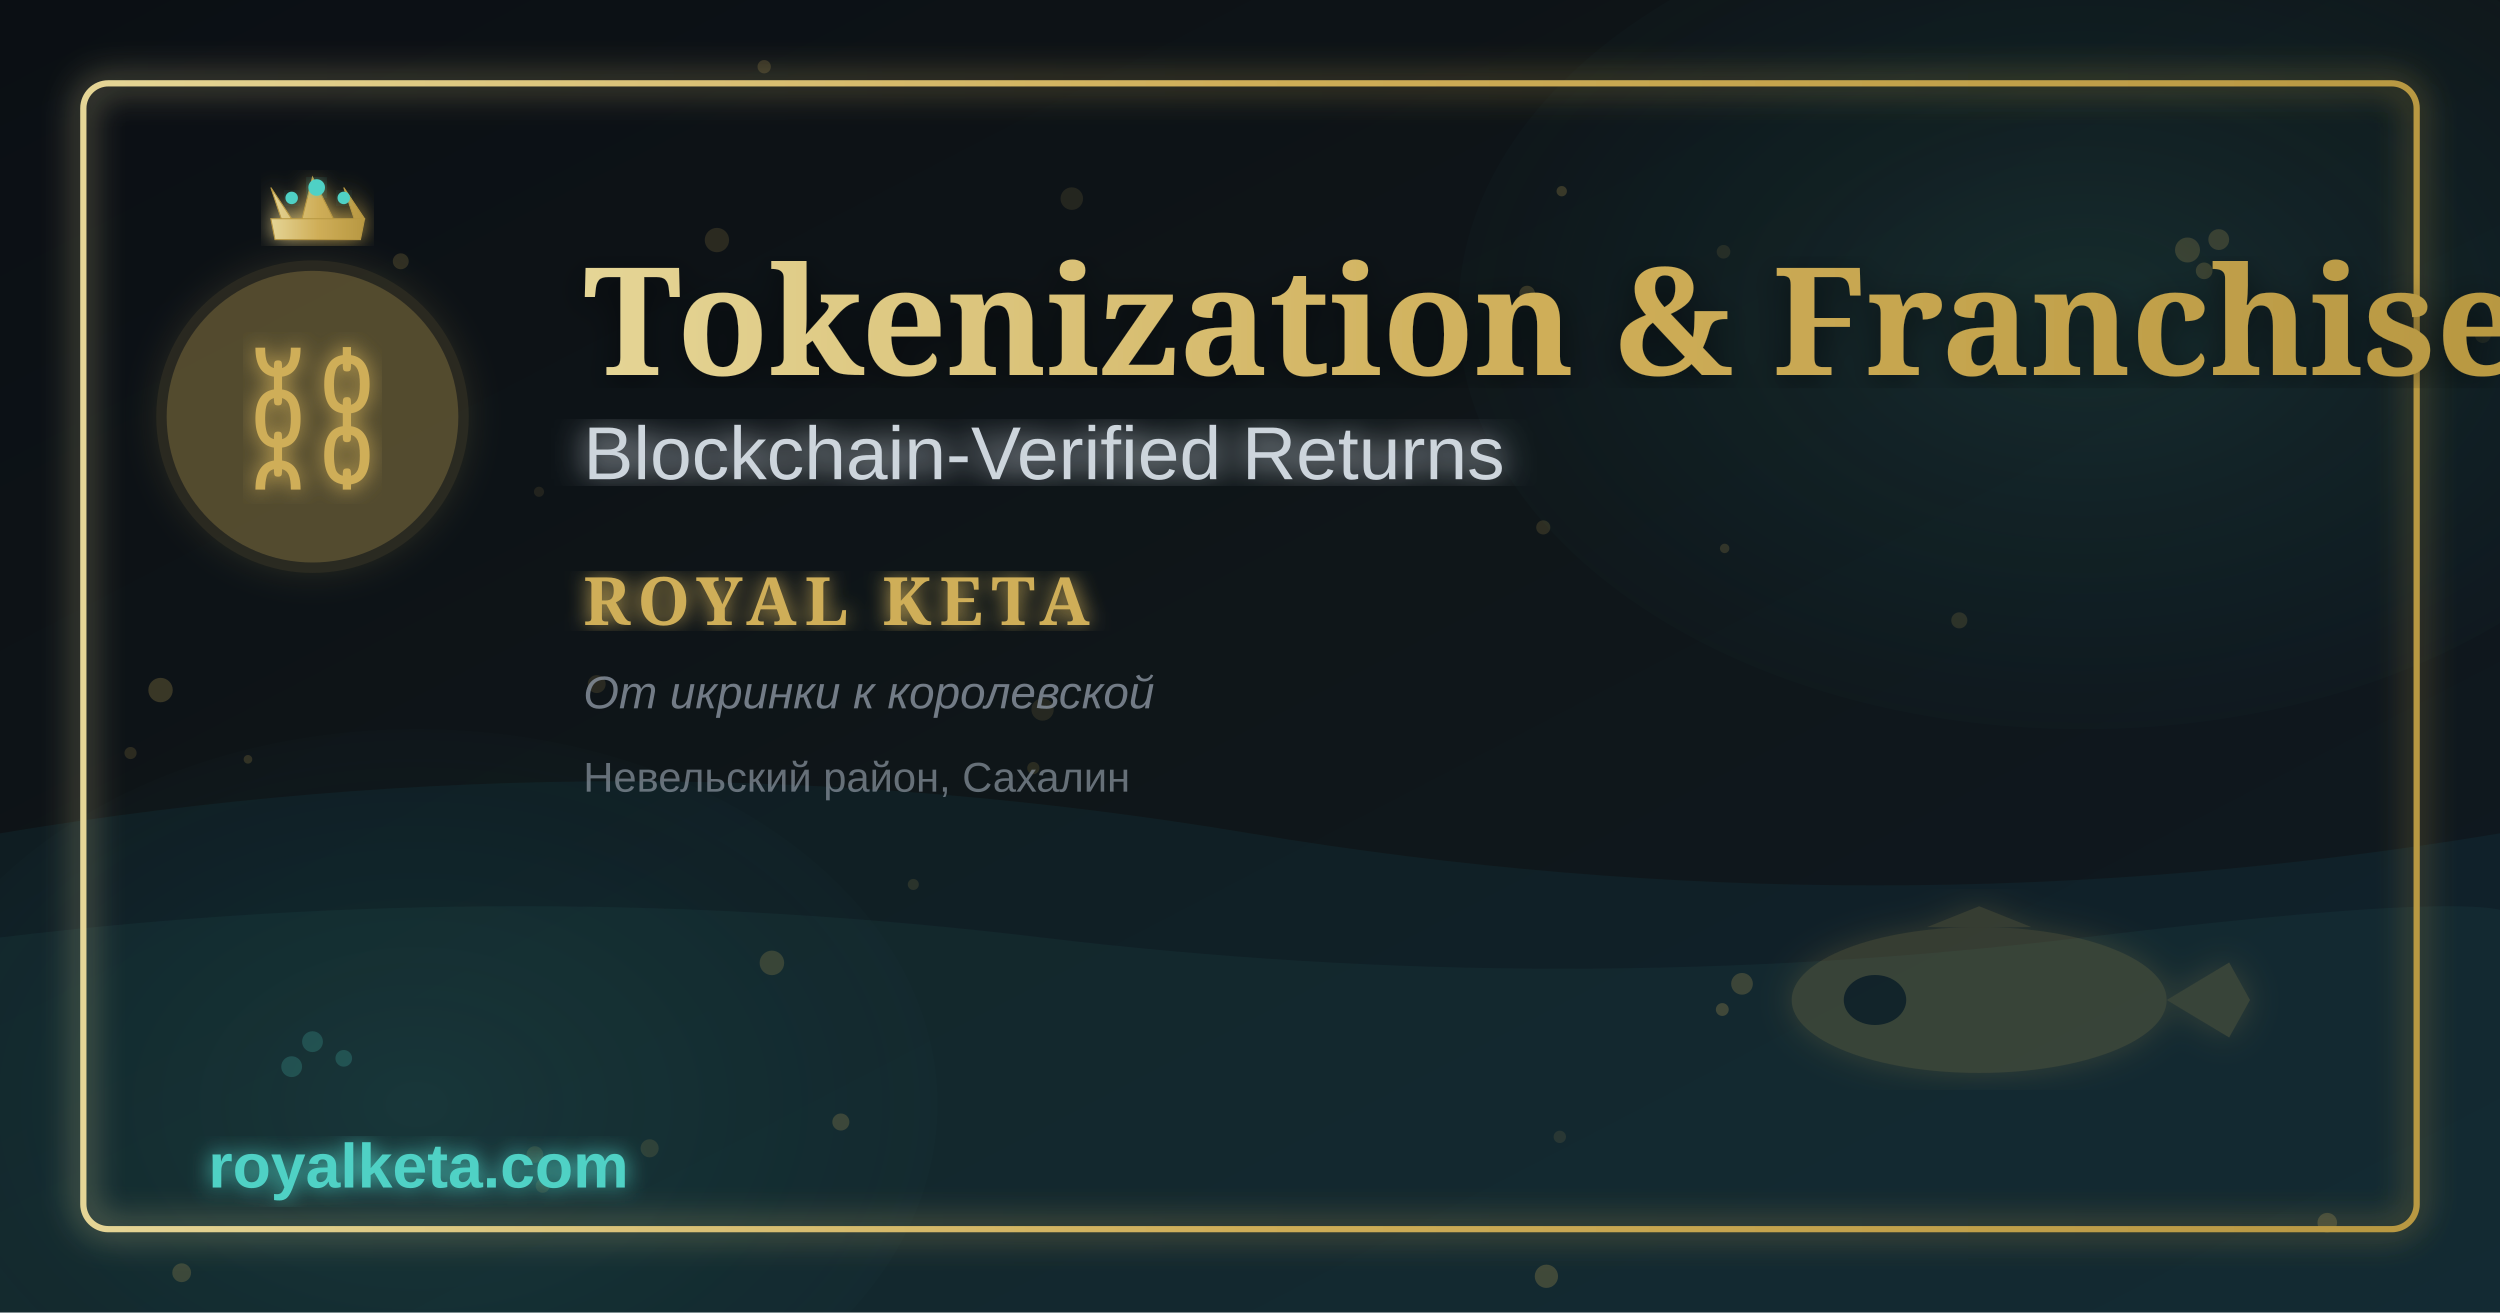
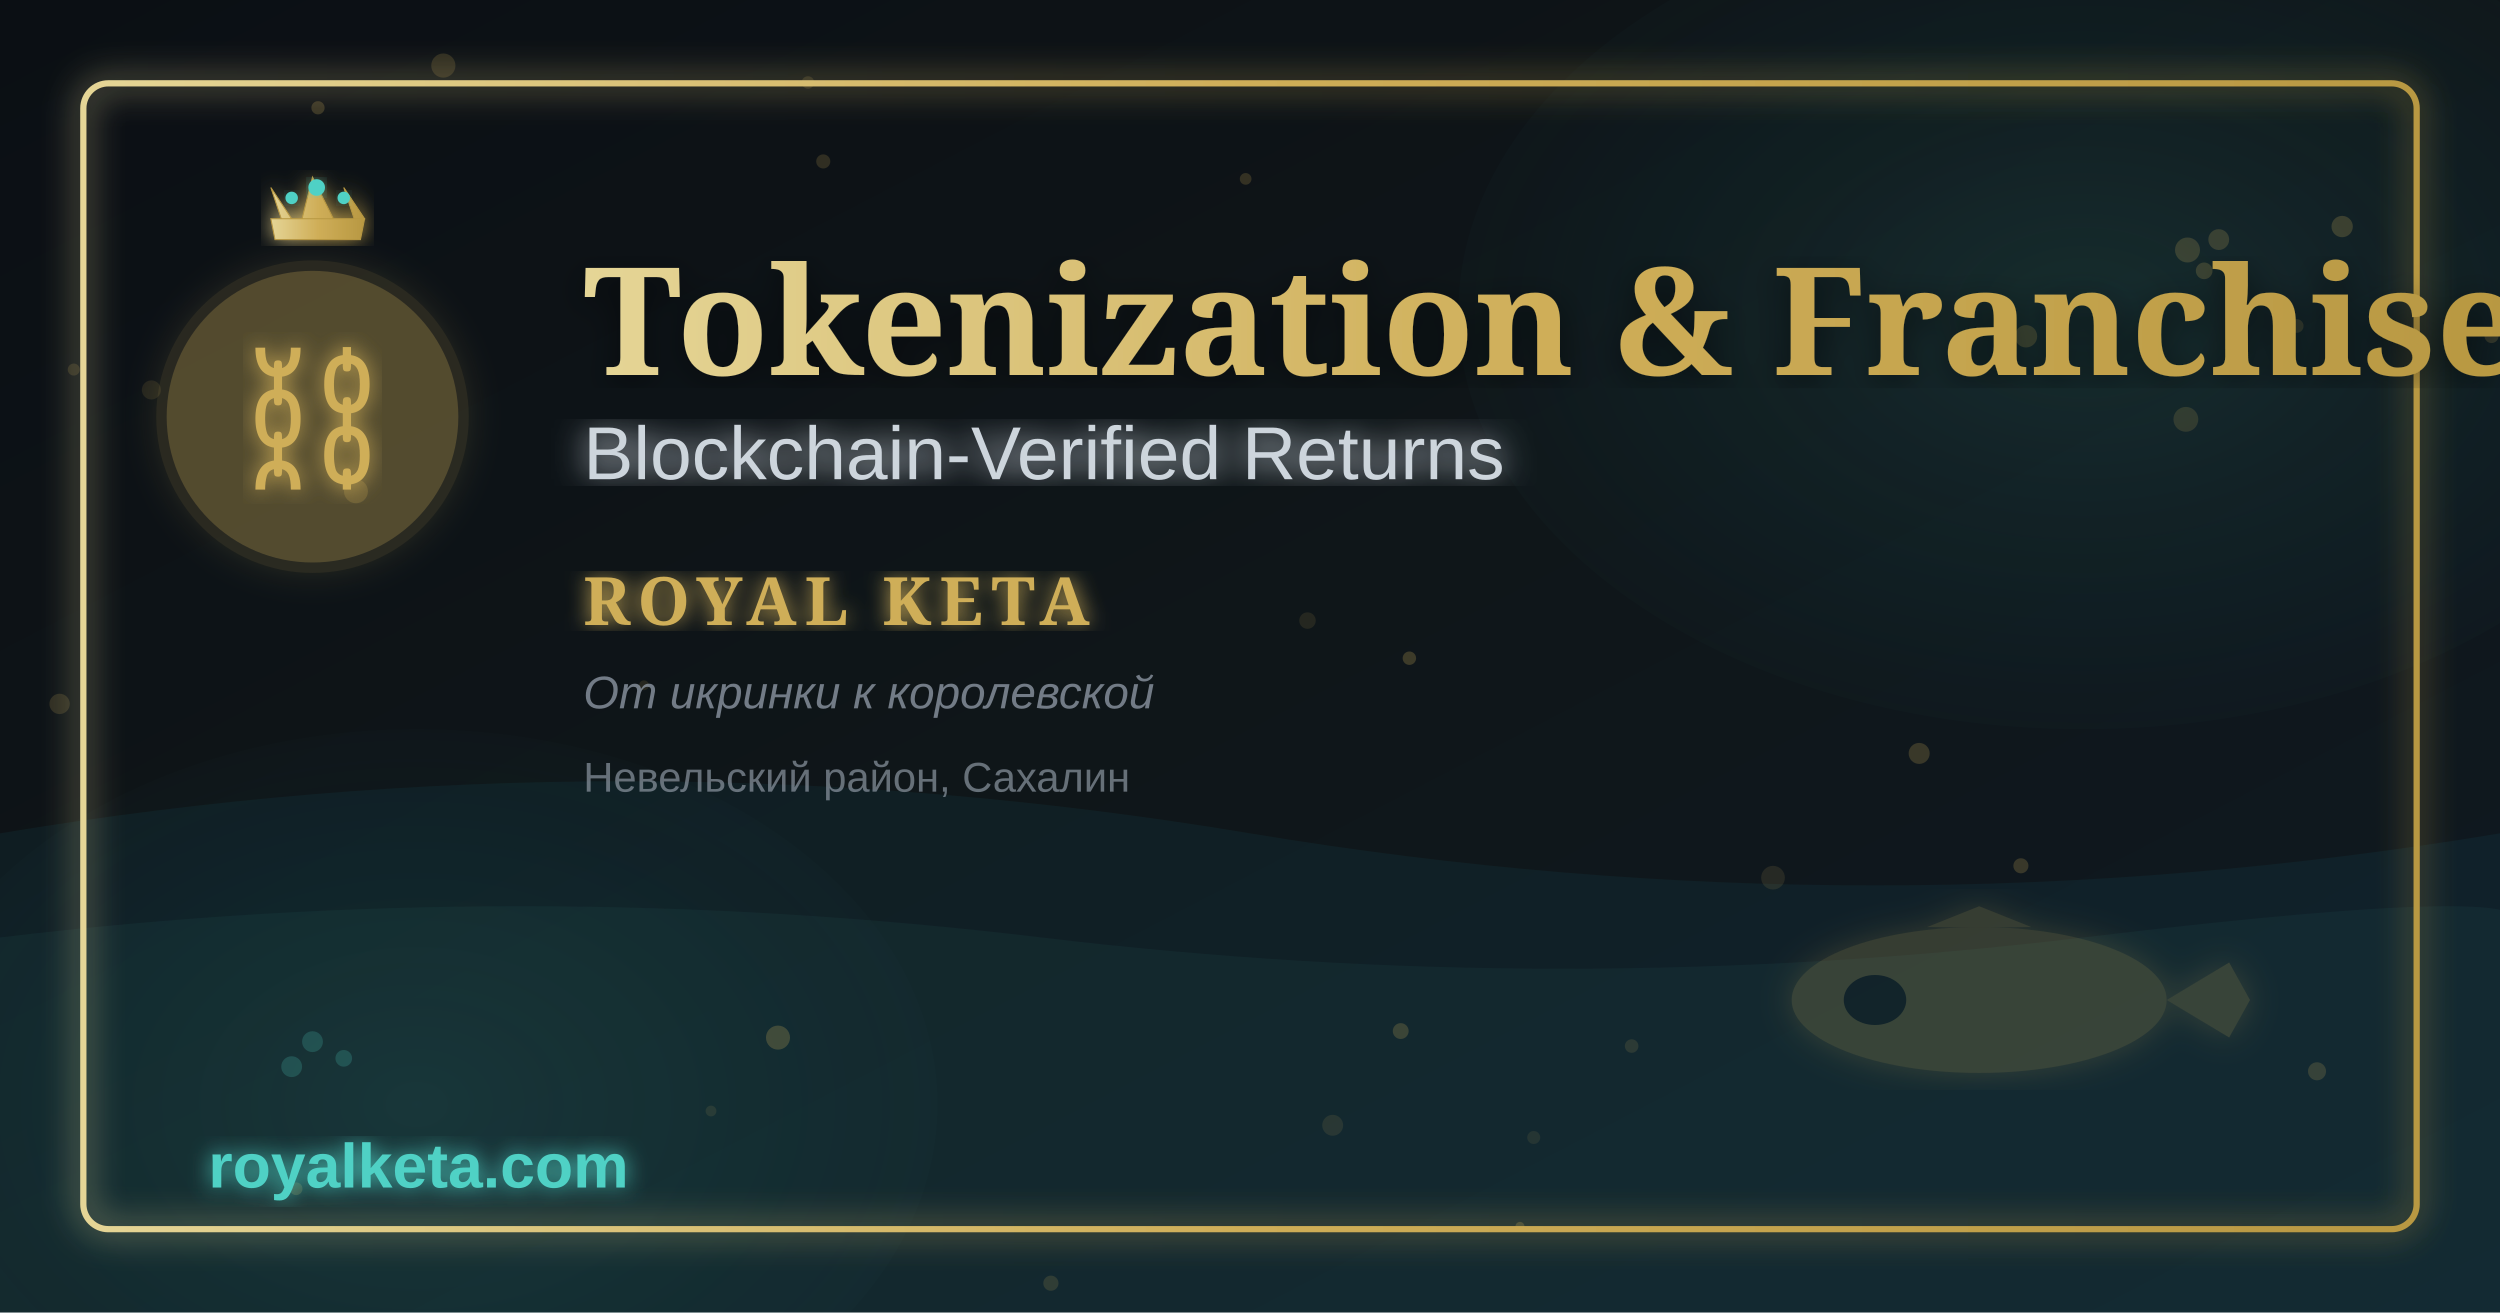
<svg xmlns="http://www.w3.org/2000/svg" width="1200" height="630">
  <defs>
    <linearGradient id="bgGradient" x1="0%" y1="0%" x2="100%" y2="100%">
      <stop offset="0%" style="stop-color:#0B0F14;stop-opacity:1" />
      <stop offset="50%" style="stop-color:#0F1619;stop-opacity:1" />
      <stop offset="100%" style="stop-color:#0F1922;stop-opacity:1" />
    </linearGradient>
    <linearGradient id="goldGradient" x1="0%" y1="0%" x2="100%" y2="0%">
      <stop offset="0%" style="stop-color:#E5D596;stop-opacity:1" />
      <stop offset="50%" style="stop-color:#CFAE58;stop-opacity:1" />
      <stop offset="100%" style="stop-color:#B89842;stop-opacity:1" />
    </linearGradient>
    <radialGradient id="oceanGradient" cx="50%" cy="50%" r="50%">
      <stop offset="0%" style="stop-color:#4FD1C5;stop-opacity:0.3" />
      <stop offset="100%" style="stop-color:#1E90A0;stop-opacity:0.05" />
    </radialGradient>
    <filter id="glow">
      <feGaussianBlur stdDeviation="5" result="coloredBlur" />
      <feMerge>
        <feMergeNode in="coloredBlur" />
        <feMergeNode in="SourceGraphic" />
      </feMerge>
    </filter>
    <filter id="softGlow">
      <feGaussianBlur stdDeviation="8" result="coloredBlur" />
      <feMerge>
        <feMergeNode in="coloredBlur" />
        <feMergeNode in="SourceGraphic" />
      </feMerge>
    </filter>
    <filter id="shadow">
      <feDropShadow dx="0" dy="4" stdDeviation="8" flood-color="#000000" flood-opacity="0.5" />
    </filter>
  </defs>
  <rect width="1200" height="630" fill="url(#bgGradient)" />
  <ellipse cx="1000" cy="150" rx="300" ry="200" fill="url(#oceanGradient)" opacity="0.4" />
  <ellipse cx="200" cy="530" rx="250" ry="180" fill="url(#oceanGradient)" opacity="0.3" />
  <path d="M 0 400 Q 300 350 600 400 T 1200 400 L 1200 630 L 0 630 Z" fill="#1E90A0" opacity="0.08" />
  <path d="M 0 450 Q 250 420 500 450 T 1000 450 T 1200 450 L 1200 630 L 0 630 Z" fill="#4FD1C5" opacity="0.05" />
-   <circle cx="1117.09" cy="586.889" r="4.704" fill="#CFAE58" opacity="0.228" />
-   <circle cx="256.735" cy="554.195" r="4.011" fill="#CFAE58" opacity="0.131" />
-   <circle cx="286.424" cy="328.374" r="4.301" fill="#CFAE58" opacity="0.146" />
-   <circle cx="260.454" cy="569.225" r="3.324" fill="#CFAE58" opacity="0.125" />
-   <circle cx="826.7" cy="484.566" r="3.085" fill="#CFAE58" opacity="0.245" />
-   <circle cx="62.659" cy="361.455" r="2.912" fill="#CFAE58" opacity="0.155" />
-   <circle cx="836.163" cy="472.225" r="5.207" fill="#CFAE58" opacity="0.222" />
-   <circle cx="77.062" cy="331.232" r="5.862" fill="#CFAE58" opacity="0.229" />
-   <circle cx="366.812" cy="32.018" r="3.203" fill="#CFAE58" opacity="0.195" />
-   <circle cx="748.705" cy="545.69" r="2.973" fill="#CFAE58" opacity="0.115" />
-   <circle cx="827.297" cy="120.852" r="3.274" fill="#CFAE58" opacity="0.111" />
-   <circle cx="87.204" cy="610.911" r="4.511" fill="#CFAE58" opacity="0.211" />
-   <circle cx="119.022" cy="364.47" r="2.064" fill="#CFAE58" opacity="0.185" />
-   <circle cx="740.766" cy="253.155" r="3.389" fill="#CFAE58" opacity="0.162" />
-   <circle cx="742.272" cy="612.614" r="5.585" fill="#CFAE58" opacity="0.246" />
-   <circle cx="514.459" cy="95.333" r="5.407" fill="#CFAE58" opacity="0.123" />
-   <circle cx="258.721" cy="236.059" r="2.428" fill="#CFAE58" opacity="0.108" />
-   <circle cx="500.442" cy="340.554" r="5.361" fill="#CFAE58" opacity="0.124" />
-   <circle cx="438.391" cy="424.54" r="2.653" fill="#CFAE58" opacity="0.139" />
-   <circle cx="1191.769" cy="160.816" r="3.822" fill="#CFAE58" opacity="0.109" />
-   <circle cx="495.996" cy="368.674" r="2.937" fill="#CFAE58" opacity="0.141" />
-   <circle cx="733.034" cy="140.914" r="3.763" fill="#CFAE58" opacity="0.227" />
-   <circle cx="403.605" cy="538.571" r="4.096" fill="#CFAE58" opacity="0.212" />
-   <circle cx="344.123" cy="115.226" r="5.843" fill="#CFAE58" opacity="0.156" />
-   <circle cx="827.831" cy="263.24" r="2.262" fill="#CFAE58" opacity="0.176" />
-   <circle cx="370.514" cy="462.186" r="5.886" fill="#CFAE58" opacity="0.198" />
-   <circle cx="192.369" cy="125.427" r="3.822" fill="#CFAE58" opacity="0.181" />
-   <circle cx="311.82" cy="551.19" r="4.34" fill="#CFAE58" opacity="0.142" />
-   <circle cx="940.464" cy="297.778" r="3.87" fill="#CFAE58" opacity="0.149" />
-   <circle cx="749.632" cy="91.772" r="2.485" fill="#CFAE58" opacity="0.22" />
+   <circle cx="1102.411" cy="156.468" r="3.294" fill="#CFAE58" opacity="0.169" />
+   <circle cx="1195.938" cy="161.304" r="3.363" fill="#CFAE58" opacity="0.195" />
+   <circle cx="309.113" cy="328.937" r="2.357" fill="#CFAE58" opacity="0.125" />
+   <circle cx="72.657" cy="187.169" r="4.581" fill="#CFAE58" opacity="0.117" />
+   <circle cx="736.183" cy="546.001" r="3.116" fill="#CFAE58" opacity="0.1" />
+   <circle cx="341.283" cy="533.287" r="2.593" fill="#CFAE58" opacity="0.111" />
+   <circle cx="921.198" cy="361.64" r="5.047" fill="#CFAE58" opacity="0.216" />
+   <circle cx="597.911" cy="85.869" r="2.805" fill="#CFAE58" opacity="0.196" />
+   <circle cx="639.69" cy="540.14" r="5.024" fill="#CFAE58" opacity="0.117" />
+   <circle cx="170.854" cy="235.815" r="5.745" fill="#CFAE58" opacity="0.214" />
+   <circle cx="729.58" cy="588.67" r="2.158" fill="#CFAE58" opacity="0.23" />
+   <circle cx="783.183" cy="502.1" r="3.255" fill="#CFAE58" opacity="0.134" />
+   <circle cx="387.825" cy="39.583" r="2.987" fill="#CFAE58" opacity="0.158" />
+   <circle cx="212.806" cy="31.468" r="5.803" fill="#CFAE58" opacity="0.173" />
+   <circle cx="142.137" cy="570.597" r="3.05" fill="#CFAE58" opacity="0.206" />
+   <circle cx="152.637" cy="51.735" r="3.175" fill="#CFAE58" opacity="0.225" />
+   <circle cx="373.437" cy="498.055" r="5.768" fill="#CFAE58" opacity="0.244" />
+   <circle cx="1049.215" cy="201.282" r="5.964" fill="#CFAE58" opacity="0.163" />
+   <circle cx="28.611" cy="337.873" r="4.882" fill="#CFAE58" opacity="0.168" />
+   <circle cx="1124.237" cy="108.74" r="5.126" fill="#CFAE58" opacity="0.218" />
+   <circle cx="672.344" cy="494.911" r="3.809" fill="#CFAE58" opacity="0.211" />
+   <circle cx="504.428" cy="615.942" r="3.65" fill="#CFAE58" opacity="0.153" />
+   <circle cx="395.162" cy="77.484" r="3.388" fill="#CFAE58" opacity="0.177" />
+   <circle cx="970.031" cy="415.577" r="3.616" fill="#CFAE58" opacity="0.222" />
+   <circle cx="676.502" cy="315.939" r="3.227" fill="#CFAE58" opacity="0.241" />
+   <circle cx="35.411" cy="177.388" r="2.88" fill="#CFAE58" opacity="0.163" />
+   <circle cx="627.601" cy="297.881" r="3.946" fill="#CFAE58" opacity="0.121" />
+   <circle cx="851.047" cy="421.29" r="5.685" fill="#CFAE58" opacity="0.124" />
+   <circle cx="1112.167" cy="514.224" r="4.332" fill="#CFAE58" opacity="0.189" />
+   <circle cx="972.487" cy="161.417" r="5.368" fill="#CFAE58" opacity="0.222" />
  <rect x="40" y="40" width="1120" height="550" fill="none" stroke="url(#goldGradient)" stroke-width="3" rx="12" filter="url(#softGlow)" />
  <circle cx="150" cy="200" r="75" fill="#CFAE58" opacity="0.15" filter="url(#softGlow)" />
  <circle cx="150" cy="200" r="70" fill="#CFAE58" opacity="0.25" />
  <text x="150" y="235" font-size="90" text-anchor="middle" fill="#CFAE58" filter="url(#glow)">⛓️</text>
  <g transform="translate(100, 70)">
    <path d="M 30 20 L 40 35 L 35 35 Z M 50 15 L 60 35 L 45 35 Z M 65 20 L 75 35 L 70 35 Z M 30 35 L 75 35 L 73 45 L 32 45 Z" fill="url(#goldGradient)" filter="url(#glow)" stroke="#B89842" stroke-width="0.5" />
    <circle cx="40" cy="25" r="3" fill="#4FD1C5" filter="url(#glow)" />
    <circle cx="52" cy="20" r="4" fill="#4FD1C5" filter="url(#glow)" />
    <circle cx="65" cy="25" r="3" fill="#4FD1C5" filter="url(#glow)" />
  </g>
  <text x="280" y="180" font-family="Georgia, serif" font-size="72" font-weight="bold" fill="url(#goldGradient)" filter="url(#shadow)">Tokenization &amp; Franchise</text>
  <text x="280" y="230" font-family="Arial, sans-serif" font-size="36" fill="#D6DEE6" opacity="0.95" filter="url(#softGlow)">Blockchain-Verified Returns</text>
  <text x="280" y="300" font-family="Georgia, serif" font-size="32" font-weight="bold" fill="#CFAE58" letter-spacing="4" filter="url(#glow)">ROYAL KETA</text>
  <text x="280" y="340" font-family="Arial, sans-serif" font-size="22" font-style="italic" fill="#8B95A1" opacity="0.8">От икринки к королевской</text>
  <text x="280" y="380" font-family="Arial, sans-serif" font-size="20" fill="#8B95A1" opacity="0.7">Невельский район, Сахалин</text>
  <text x="100" y="570" font-family="Arial, sans-serif" font-size="30" font-weight="bold" fill="#4FD1C5" filter="url(#glow)">royalketa.com</text>
  <g transform="translate(950, 480)" opacity="0.2" filter="url(#softGlow)">
    <ellipse cx="0" cy="0" rx="90" ry="35" fill="#CFAE58" />
    <path d="M 90 0 L 120 -18 L 130 0 L 120 18 Z" fill="#CFAE58" />
    <path d="M -25 -35 L 0 -45 L 25 -35 Z" fill="#CFAE58" />
    <ellipse cx="-50" cy="0" rx="15" ry="12" fill="#0B0F14" />
  </g>
  <g opacity="0.2">
    <circle cx="1050" cy="120" r="6" fill="#CFAE58" />
    <circle cx="1065" cy="115" r="5" fill="#CFAE58" />
    <circle cx="1058" cy="130" r="4" fill="#CFAE58" />
    <circle cx="150" cy="500" r="5" fill="#4FD1C5" />
    <circle cx="165" cy="508" r="4" fill="#4FD1C5" />
    <circle cx="140" cy="512" r="5" fill="#4FD1C5" />
  </g>
</svg>
